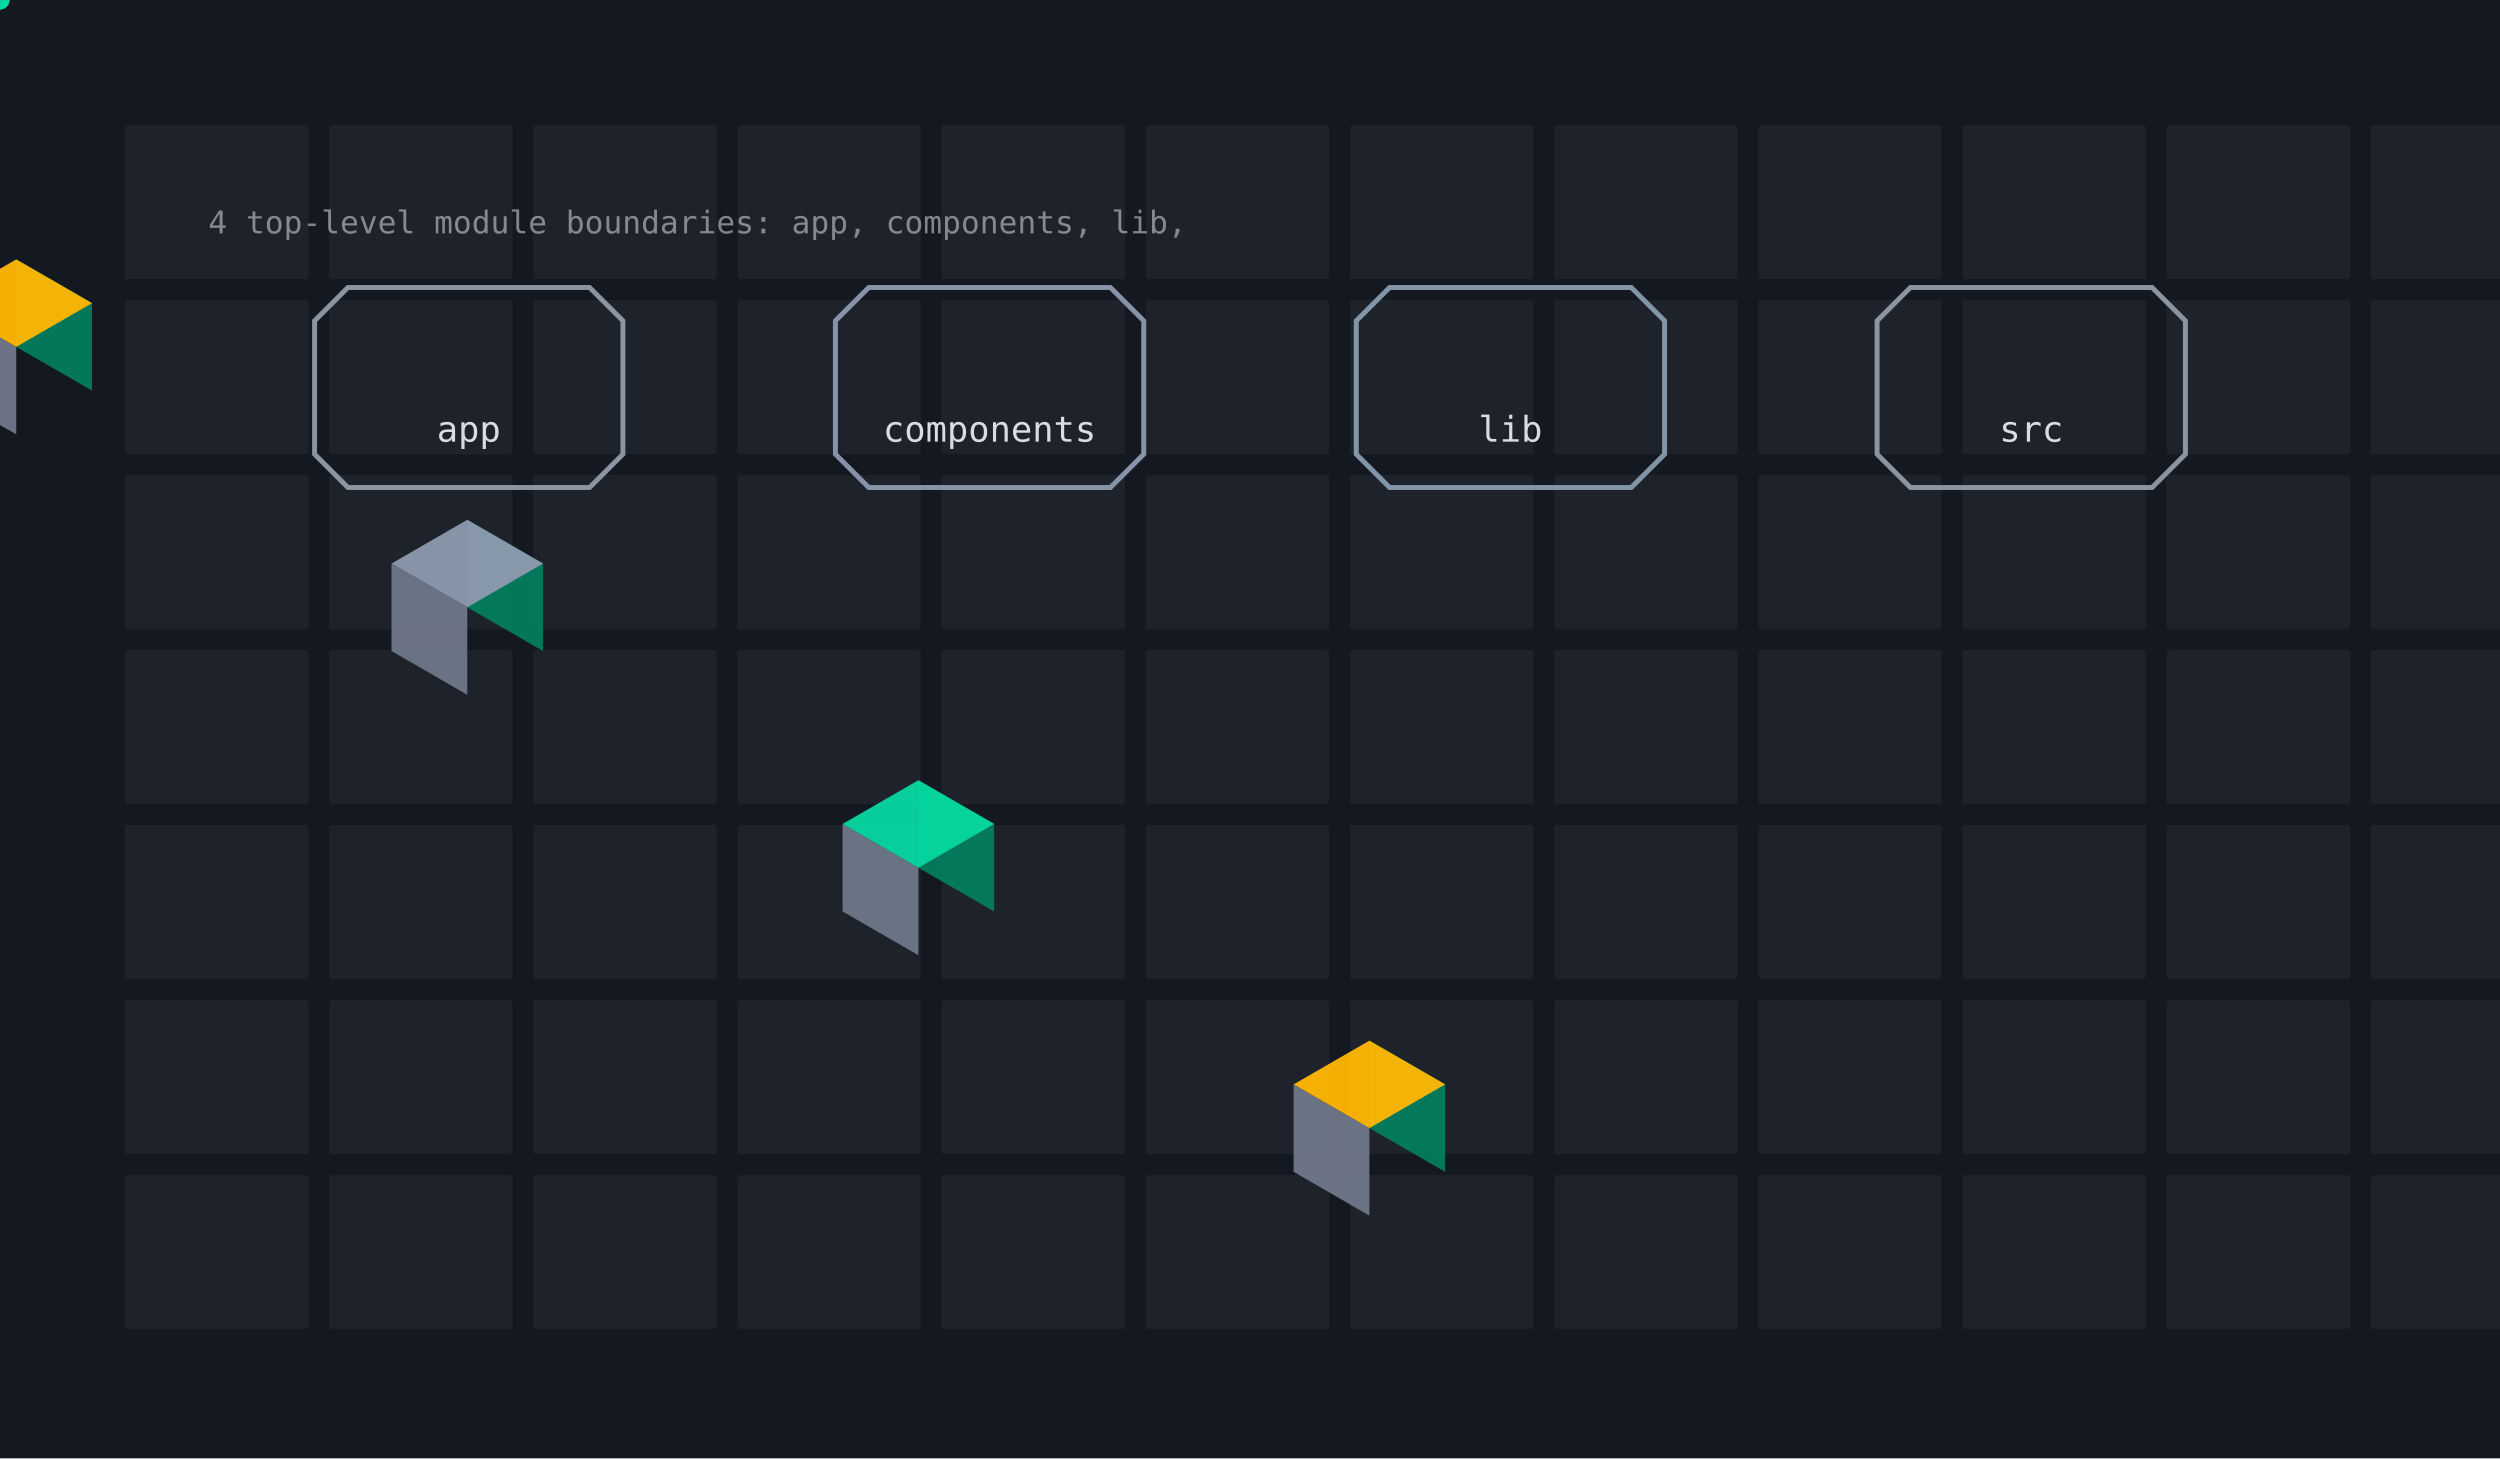
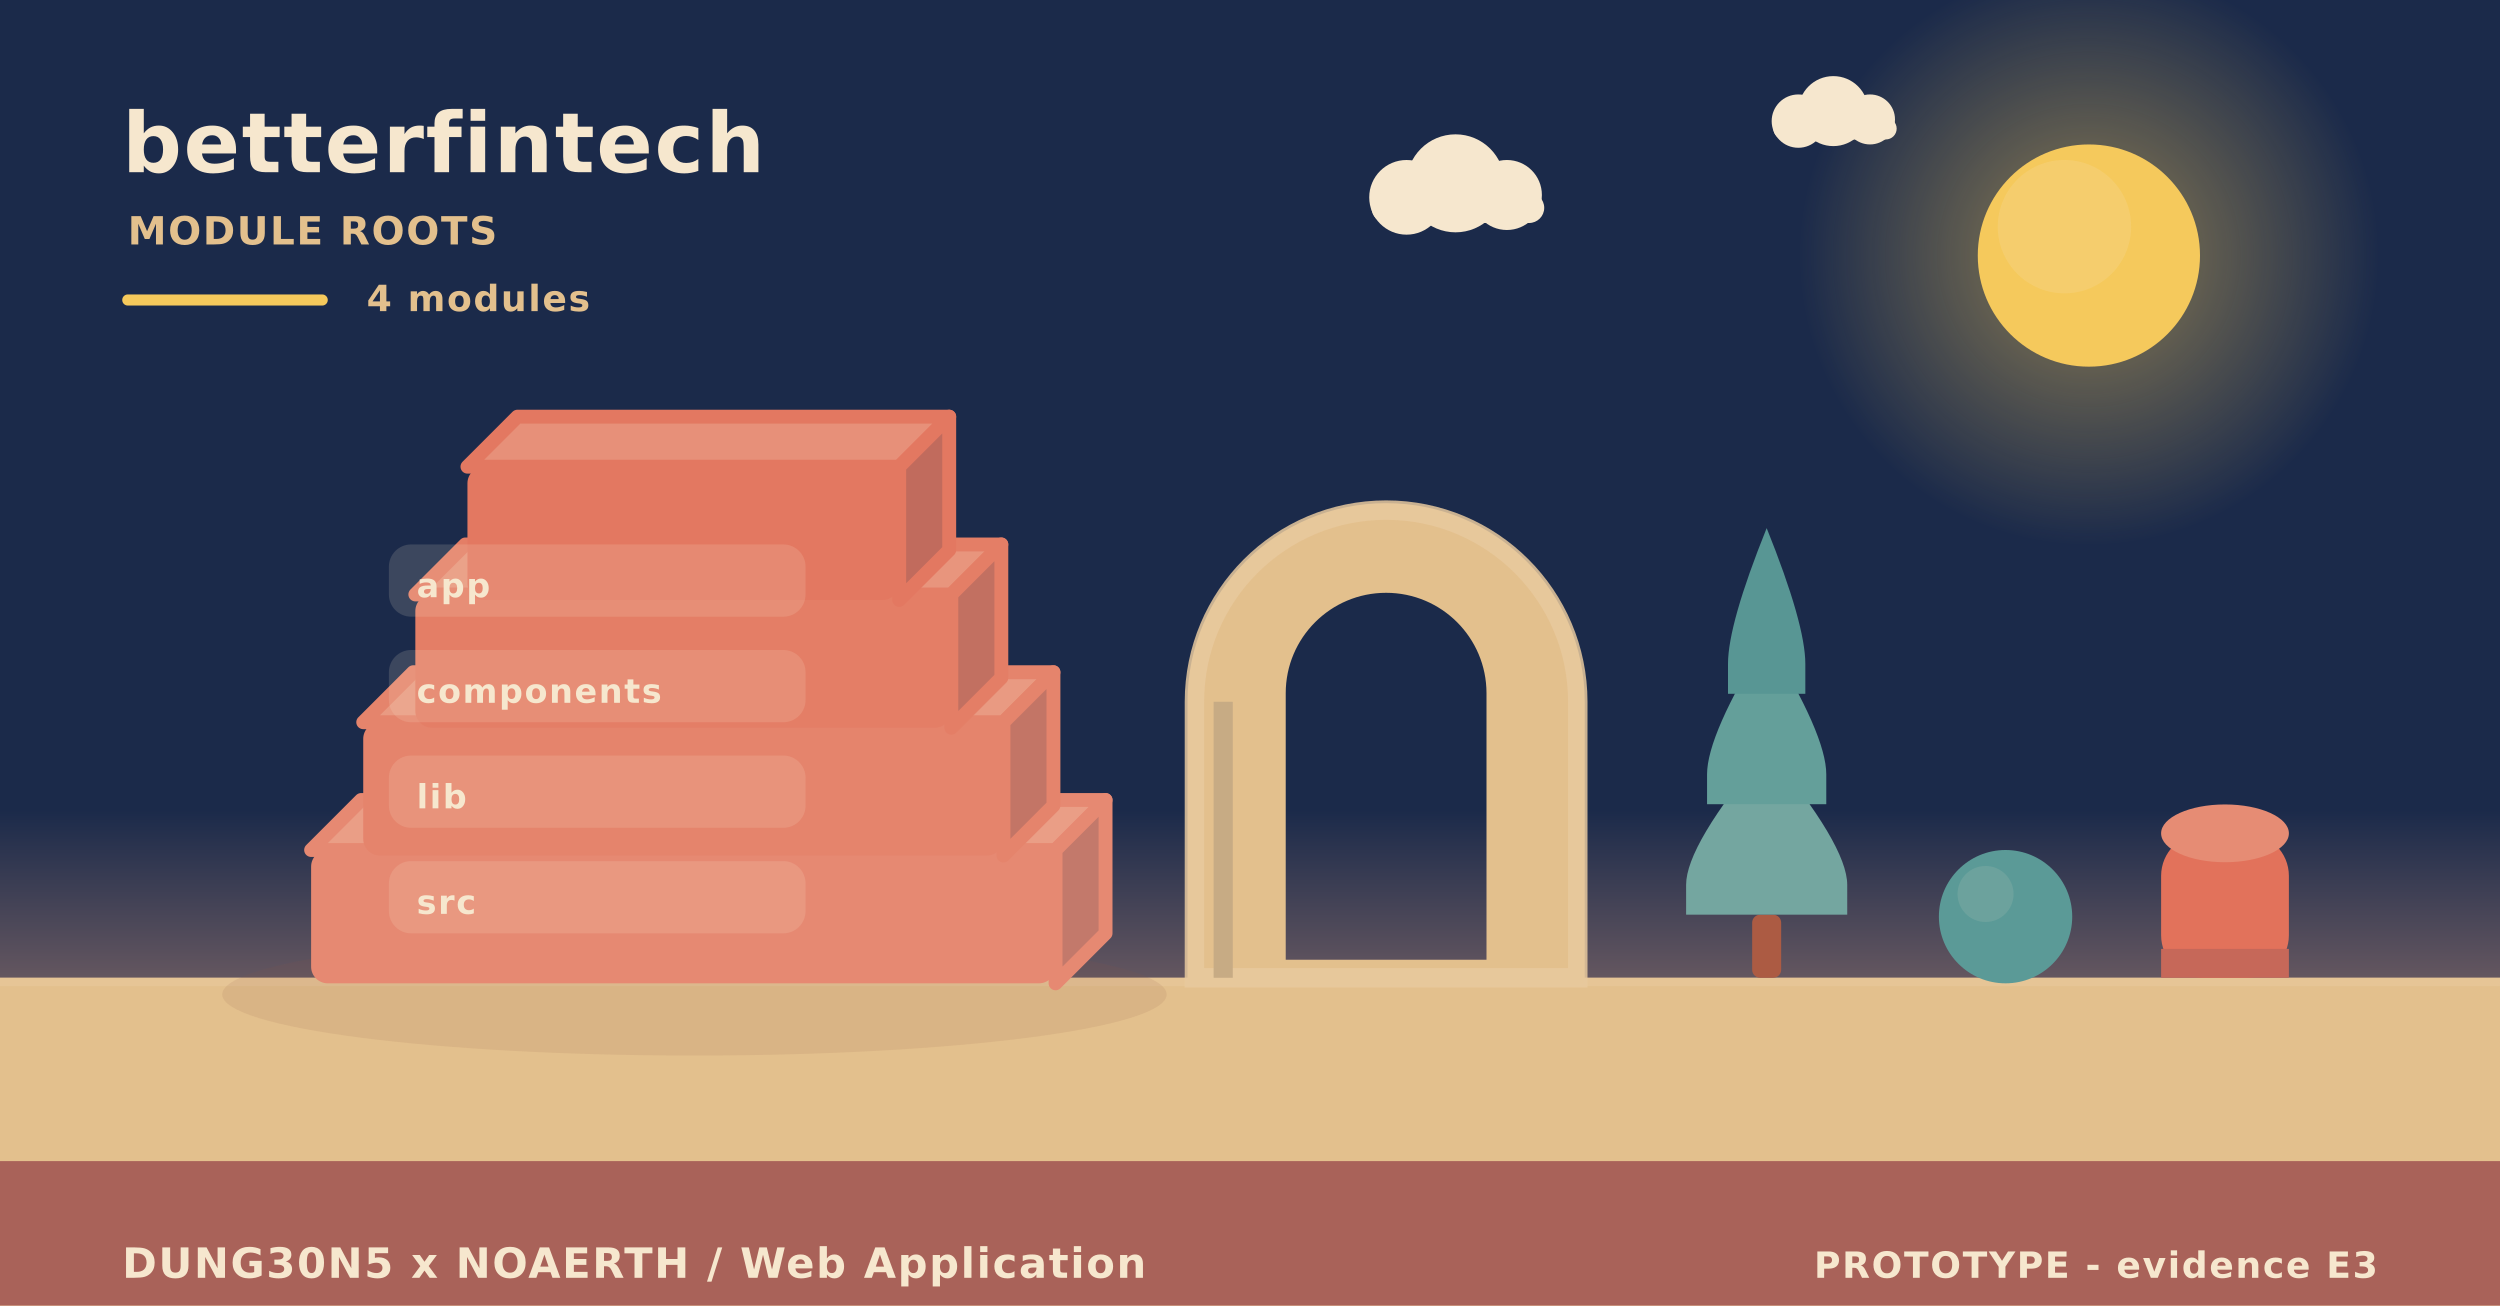
- <svg xmlns="http://www.w3.org/2000/svg" viewBox="0 0 1200 700" width="1200" height="700" role="img" aria-label="betterfintech architecture">
-   <rect width="1200" height="700" fill="#141821" />
-   <defs>
-     <linearGradient id="ga" x1="0" y1="0" x2="1" y2="1">
-       <stop offset="0%" stop-color="#ffb703" />
-       <stop offset="100%" stop-color="#8d99ae" />
-     </linearGradient>
-   </defs>
-   <rect x="60.00" y="60.00" width="88.00" height="74.00" rx="1.20" fill="#eef1f6" opacity="0.05" />
-   <rect x="158.00" y="60.00" width="88.00" height="74.00" rx="1.20" fill="#eef1f6" opacity="0.05" />
-   <rect x="256.00" y="60.00" width="88.00" height="74.00" rx="1.20" fill="#eef1f6" opacity="0.05" />
-   <rect x="354.00" y="60.00" width="88.00" height="74.00" rx="1.20" fill="#eef1f6" opacity="0.05" />
-   <rect x="452.00" y="60.00" width="88.00" height="74.00" rx="1.20" fill="#eef1f6" opacity="0.05" />
-   <rect x="550.00" y="60.00" width="88.00" height="74.00" rx="1.20" fill="#eef1f6" opacity="0.05" />
-   <rect x="648.00" y="60.00" width="88.00" height="74.00" rx="1.20" fill="#eef1f6" opacity="0.05" />
-   <rect x="746.00" y="60.00" width="88.00" height="74.00" rx="1.20" fill="#eef1f6" opacity="0.05" />
-   <rect x="844.00" y="60.00" width="88.00" height="74.00" rx="1.20" fill="#eef1f6" opacity="0.05" />
-   <rect x="942.00" y="60.00" width="88.00" height="74.00" rx="1.20" fill="#eef1f6" opacity="0.05" />
-   <rect x="1040.00" y="60.00" width="88.00" height="74.00" rx="1.20" fill="#eef1f6" opacity="0.05" />
-   <rect x="1138.00" y="60.00" width="88.00" height="74.00" rx="1.20" fill="#eef1f6" opacity="0.05" />
-   <rect x="60.00" y="144.00" width="88.00" height="74.00" rx="1.20" fill="#eef1f6" opacity="0.05" />
-   <rect x="158.00" y="144.00" width="88.00" height="74.00" rx="1.20" fill="#eef1f6" opacity="0.05" />
-   <rect x="256.00" y="144.00" width="88.00" height="74.00" rx="1.20" fill="#eef1f6" opacity="0.05" />
-   <rect x="354.00" y="144.00" width="88.00" height="74.00" rx="1.20" fill="#eef1f6" opacity="0.05" />
-   <rect x="452.00" y="144.00" width="88.00" height="74.00" rx="1.20" fill="#eef1f6" opacity="0.05" />
-   <rect x="550.00" y="144.00" width="88.00" height="74.00" rx="1.20" fill="#eef1f6" opacity="0.05" />
-   <rect x="648.00" y="144.00" width="88.00" height="74.00" rx="1.20" fill="#eef1f6" opacity="0.05" />
-   <rect x="746.00" y="144.00" width="88.00" height="74.00" rx="1.20" fill="#eef1f6" opacity="0.05" />
-   <rect x="844.00" y="144.00" width="88.00" height="74.00" rx="1.20" fill="#eef1f6" opacity="0.05" />
-   <rect x="942.00" y="144.00" width="88.00" height="74.00" rx="1.20" fill="#eef1f6" opacity="0.05" />
-   <rect x="1040.00" y="144.00" width="88.00" height="74.00" rx="1.20" fill="#eef1f6" opacity="0.05" />
-   <rect x="1138.00" y="144.00" width="88.00" height="74.00" rx="1.20" fill="#eef1f6" opacity="0.05" />
-   <rect x="60.00" y="228.00" width="88.00" height="74.00" rx="1.20" fill="#eef1f6" opacity="0.05" />
-   <rect x="158.00" y="228.00" width="88.00" height="74.00" rx="1.20" fill="#eef1f6" opacity="0.05" />
-   <rect x="256.00" y="228.00" width="88.00" height="74.00" rx="1.20" fill="#eef1f6" opacity="0.05" />
-   <rect x="354.00" y="228.00" width="88.00" height="74.00" rx="1.20" fill="#eef1f6" opacity="0.05" />
-   <rect x="452.00" y="228.00" width="88.00" height="74.00" rx="1.20" fill="#eef1f6" opacity="0.05" />
-   <rect x="550.00" y="228.00" width="88.00" height="74.00" rx="1.20" fill="#eef1f6" opacity="0.05" />
-   <rect x="648.00" y="228.00" width="88.00" height="74.00" rx="1.20" fill="#eef1f6" opacity="0.05" />
-   <rect x="746.00" y="228.00" width="88.00" height="74.00" rx="1.20" fill="#eef1f6" opacity="0.05" />
-   <rect x="844.00" y="228.00" width="88.00" height="74.00" rx="1.20" fill="#eef1f6" opacity="0.05" />
-   <rect x="942.00" y="228.00" width="88.00" height="74.00" rx="1.20" fill="#eef1f6" opacity="0.05" />
-   <rect x="1040.00" y="228.00" width="88.00" height="74.00" rx="1.20" fill="#eef1f6" opacity="0.05" />
-   <rect x="1138.00" y="228.00" width="88.00" height="74.00" rx="1.20" fill="#eef1f6" opacity="0.05" />
-   <rect x="60.00" y="312.00" width="88.00" height="74.00" rx="1.20" fill="#eef1f6" opacity="0.05" />
-   <rect x="158.00" y="312.00" width="88.00" height="74.00" rx="1.20" fill="#eef1f6" opacity="0.05" />
-   <rect x="256.00" y="312.00" width="88.00" height="74.00" rx="1.20" fill="#eef1f6" opacity="0.05" />
-   <rect x="354.00" y="312.00" width="88.00" height="74.00" rx="1.20" fill="#eef1f6" opacity="0.05" />
-   <rect x="452.00" y="312.00" width="88.00" height="74.00" rx="1.20" fill="#eef1f6" opacity="0.05" />
-   <rect x="550.00" y="312.00" width="88.00" height="74.00" rx="1.20" fill="#eef1f6" opacity="0.05" />
-   <rect x="648.00" y="312.00" width="88.00" height="74.00" rx="1.20" fill="#eef1f6" opacity="0.05" />
-   <rect x="746.00" y="312.00" width="88.00" height="74.00" rx="1.20" fill="#eef1f6" opacity="0.05" />
-   <rect x="844.00" y="312.00" width="88.00" height="74.00" rx="1.20" fill="#eef1f6" opacity="0.05" />
-   <rect x="942.00" y="312.00" width="88.00" height="74.00" rx="1.20" fill="#eef1f6" opacity="0.05" />
-   <rect x="1040.00" y="312.00" width="88.00" height="74.00" rx="1.20" fill="#eef1f6" opacity="0.05" />
-   <rect x="1138.00" y="312.00" width="88.00" height="74.00" rx="1.20" fill="#eef1f6" opacity="0.05" />
-   <rect x="60.00" y="396.00" width="88.00" height="74.00" rx="1.20" fill="#eef1f6" opacity="0.05" />
-   <rect x="158.00" y="396.00" width="88.00" height="74.00" rx="1.20" fill="#eef1f6" opacity="0.05" />
-   <rect x="256.00" y="396.00" width="88.00" height="74.00" rx="1.20" fill="#eef1f6" opacity="0.05" />
-   <rect x="354.00" y="396.00" width="88.00" height="74.00" rx="1.20" fill="#eef1f6" opacity="0.05" />
-   <rect x="452.00" y="396.00" width="88.00" height="74.00" rx="1.20" fill="#eef1f6" opacity="0.05" />
-   <rect x="550.00" y="396.00" width="88.00" height="74.00" rx="1.20" fill="#eef1f6" opacity="0.05" />
-   <rect x="648.00" y="396.00" width="88.00" height="74.00" rx="1.20" fill="#eef1f6" opacity="0.05" />
-   <rect x="746.00" y="396.00" width="88.00" height="74.00" rx="1.20" fill="#eef1f6" opacity="0.05" />
-   <rect x="844.00" y="396.00" width="88.00" height="74.00" rx="1.20" fill="#eef1f6" opacity="0.05" />
-   <rect x="942.00" y="396.00" width="88.00" height="74.00" rx="1.20" fill="#eef1f6" opacity="0.05" />
-   <rect x="1040.00" y="396.00" width="88.00" height="74.00" rx="1.20" fill="#eef1f6" opacity="0.05" />
-   <rect x="1138.00" y="396.00" width="88.00" height="74.00" rx="1.20" fill="#eef1f6" opacity="0.05" />
-   <rect x="60.00" y="480.00" width="88.00" height="74.00" rx="1.20" fill="#eef1f6" opacity="0.05" />
-   <rect x="158.00" y="480.00" width="88.00" height="74.00" rx="1.20" fill="#eef1f6" opacity="0.05" />
-   <rect x="256.00" y="480.00" width="88.00" height="74.00" rx="1.20" fill="#eef1f6" opacity="0.05" />
-   <rect x="354.00" y="480.00" width="88.00" height="74.00" rx="1.20" fill="#eef1f6" opacity="0.05" />
-   <rect x="452.00" y="480.00" width="88.00" height="74.00" rx="1.20" fill="#eef1f6" opacity="0.05" />
-   <rect x="550.00" y="480.00" width="88.00" height="74.00" rx="1.20" fill="#eef1f6" opacity="0.05" />
-   <rect x="648.00" y="480.00" width="88.00" height="74.00" rx="1.20" fill="#eef1f6" opacity="0.05" />
-   <rect x="746.00" y="480.00" width="88.00" height="74.00" rx="1.20" fill="#eef1f6" opacity="0.05" />
-   <rect x="844.00" y="480.00" width="88.00" height="74.00" rx="1.20" fill="#eef1f6" opacity="0.05" />
-   <rect x="942.00" y="480.00" width="88.00" height="74.00" rx="1.20" fill="#eef1f6" opacity="0.05" />
-   <rect x="1040.00" y="480.00" width="88.00" height="74.00" rx="1.20" fill="#eef1f6" opacity="0.05" />
-   <rect x="1138.00" y="480.00" width="88.00" height="74.00" rx="1.20" fill="#eef1f6" opacity="0.05" />
-   <rect x="60.00" y="564.00" width="88.00" height="74.00" rx="1.20" fill="#eef1f6" opacity="0.05" />
-   <rect x="158.00" y="564.00" width="88.00" height="74.00" rx="1.20" fill="#eef1f6" opacity="0.05" />
-   <rect x="256.00" y="564.00" width="88.00" height="74.00" rx="1.20" fill="#eef1f6" opacity="0.05" />
-   <rect x="354.00" y="564.00" width="88.00" height="74.00" rx="1.20" fill="#eef1f6" opacity="0.05" />
-   <rect x="452.00" y="564.00" width="88.00" height="74.00" rx="1.20" fill="#eef1f6" opacity="0.05" />
-   <rect x="550.00" y="564.00" width="88.00" height="74.00" rx="1.20" fill="#eef1f6" opacity="0.05" />
-   <rect x="648.00" y="564.00" width="88.00" height="74.00" rx="1.20" fill="#eef1f6" opacity="0.05" />
-   <rect x="746.00" y="564.00" width="88.00" height="74.00" rx="1.20" fill="#eef1f6" opacity="0.05" />
-   <rect x="844.00" y="564.00" width="88.00" height="74.00" rx="1.20" fill="#eef1f6" opacity="0.05" />
-   <rect x="942.00" y="564.00" width="88.00" height="74.00" rx="1.20" fill="#eef1f6" opacity="0.05" />
-   <rect x="1040.00" y="564.00" width="88.00" height="74.00" rx="1.20" fill="#eef1f6" opacity="0.05" />
-   <rect x="1138.00" y="564.00" width="88.00" height="74.00" rx="1.20" fill="#eef1f6" opacity="0.05" />
-   <path d="M167.00,138.00 H283.00 L299.00,154.00 V218.00 L283.00,234.00 H167.00 L151.00,218.00 V154.00 Z" fill="none" stroke="rgba(255,183,3,0.550)" stroke-width="1.80" opacity="0.90" />
-   <polygon points="7.79,166.50 44.17,187.50 44.17,145.50 7.79,124.50" fill="#037c5d" opacity="0.95" />
-   <polygon points="-28.58,187.50 7.79,208.50 7.79,166.50 -28.58,145.50" fill="#6e7788" opacity="0.95" />
-   <polygon points="7.79,124.50 44.17,145.50 7.79,166.50 -28.58,145.50" fill="#ffb703" opacity="0.95" />
-   <text x="225" y="212" font-family="ui-monospace,Menlo,monospace" font-size="17" fill="rgba(238,241,246,0.900)" text-anchor="middle">app</text>
+ <svg xmlns="http://www.w3.org/2000/svg" width="900" height="470" viewBox="0 0 900 470" role="img" aria-label="betterfintech - how it is built">
+   <linearGradient id="skya" x1="0" y1="0" x2="0" y2="1">
+     <stop offset="0" stop-color="#1b2a4a" />
+     <stop offset="0.62" stop-color="#1b2a4a" />
+     <stop offset="1" stop-color="#f3ad8a" />
+   </linearGradient>
+   <rect width="900" height="470" fill="url(#skya)" />
+   <radialGradient id="suna">
+     <stop offset="0.35" stop-color="#f5c95c" stop-opacity="0.34" />
+     <stop offset="1" stop-color="#f5c95c" stop-opacity="0" />
+   </radialGradient>
+   <circle cx="752" cy="92" r="104" fill="url(#suna)" />
+   <circle cx="752" cy="92" r="40" fill="#f5c95c" />
+   <circle cx="743.2" cy="81.6" r="24" fill="#f5d27e" opacity="0.5" />
  <g>
-     <path d="M167.00,138.00 H283.00 L299.00,154.00 V218.00 L283.00,234.00 H167.00 L151.00,218.00 V154.00 Z" fill="none" stroke="#8d99ae" stroke-width="2.40" opacity="0.90" />
-     <animate attributeName="opacity" values="0.25;1.0;0.25" dur="19.0s" begin="0.0s" repeatCount="indefinite" />
+     <circle cx="524" cy="66" r="17.64" fill="#f6e7ce" />
+     <circle cx="506.36" cy="71.04" r="13.44" fill="#f6e7ce" />
+     <circle cx="542.48" cy="70.2" r="12.6" fill="#f6e7ce" />
+     <rect x="493.76" y="69.36" width="62.16" height="10.92" rx="5.46" fill="#f6e7ce" />
+     <animateTransform attributeName="transform" type="translate" values="0 0;24 0;0 0" dur="36s" begin="0s" repeatCount="indefinite" />
  </g>
-   <g opacity="0.9">
-     <circle cx="0.00" cy="0.00" r="4.50" fill="#06d6a0" opacity="1.00" />
-     <animateTransform attributeName="transform" type="translate" values="225.00,184.00 475.00,184.00" dur="6.333s" begin="0.0s" repeatCount="indefinite" />
-     <animateTransform attributeName="transform" type="translate" values="475.00,184.00 225.00,184.00" dur="6.333s" begin="3.167s" repeatCount="indefinite" />
+   <g>
+     <circle cx="660" cy="40" r="12.6" fill="#f6e7ce" />
+     <circle cx="647.4" cy="43.6" r="9.6" fill="#f6e7ce" />
+     <circle cx="673.2" cy="43" r="9" fill="#f6e7ce" />
+     <rect x="638.4" y="42.4" width="44.4" height="7.8" rx="3.9" fill="#f6e7ce" />
+     <animateTransform attributeName="transform" type="translate" values="0 0;-18 0;0 0" dur="46s" begin="3s" repeatCount="indefinite" />
  </g>
-   <path d="M417.00,138.00 H533.00 L549.00,154.00 V218.00 L533.00,234.00 H417.00 L401.00,218.00 V154.00 Z" fill="none" stroke="rgba(141,153,174,0.550)" stroke-width="1.80" opacity="0.90" />
-   <polygon points="224.30,291.50 260.67,312.50 260.67,270.50 224.30,249.50" fill="#037c5d" opacity="0.95" />
-   <polygon points="187.93,312.50 224.30,333.50 224.30,291.50 187.93,270.50" fill="#6e7788" opacity="0.95" />
-   <polygon points="224.30,249.50 260.67,270.50 224.30,291.50 187.93,270.50" fill="#8d99ae" opacity="0.95" />
-   <text x="475" y="212" font-family="ui-monospace,Menlo,monospace" font-size="17" fill="rgba(238,241,246,0.900)" text-anchor="middle">components</text>
+   <rect x="0" y="352" width="900" height="118" fill="#e3c08d" />
+   <rect x="0" y="352" width="900" height="3" fill="#e6c596" />
+   <text x="44" y="62" font-family="Verdana,DejaVu Sans,sans-serif" font-size="30" font-weight="700" letter-spacing="0.6" fill="#f6e7ce" text-anchor="start">betterfintech</text>
+   <text x="46" y="88" font-family="Verdana,DejaVu Sans,sans-serif" font-size="14" font-weight="700" letter-spacing="0.6" fill="#e3c08d" text-anchor="start">MODULE ROOTS</text>
+   <rect x="44" y="106" width="74" height="4" rx="2" fill="#f5c95c" />
+   <text x="132" y="112" font-family="Verdana,DejaVu Sans,sans-serif" font-size="13" font-weight="700" letter-spacing="0.6" fill="#e3c08d" text-anchor="start">4 modules</text>
+   <ellipse cx="250" cy="358" rx="170" ry="22" fill="rgba(138,90,68,0.11)" />
+   <path d="M112,306 L380,306 L398,288 L130,288 Z" fill="#ea9e86" stroke="#e68972" stroke-width="5" stroke-linejoin="round" />
+   <path d="M380,306 L398,288 L398,336 L380,354 Z" fill="#c3796b" stroke="#e68972" stroke-width="5" stroke-linejoin="round" />
+   <rect x="112" y="306" width="268" height="48" rx="6" fill="#e68972" />
+   <path d="M130.76,260 L361.24,260 L379.24,242 L148.76,242 Z" fill="#e99a82" stroke="#e5846c" stroke-width="5" stroke-linejoin="round" />
+   <path d="M361.24,260 L379.24,242 L379.24,290 L361.24,308 Z" fill="#c37566" stroke="#e5846c" stroke-width="5" stroke-linejoin="round" />
+   <rect x="130.76" y="260" width="230.48" height="48" rx="6" fill="#e5846c" />
+   <path d="M149.52,214 L342.48,214 L360.48,196 L167.52,196 Z" fill="#e8957d" stroke="#e47e66" stroke-width="5" stroke-linejoin="round" />
+   <path d="M342.48,214 L360.48,196 L360.48,244 L342.48,262 Z" fill="#c27061" stroke="#e47e66" stroke-width="5" stroke-linejoin="round" />
+   <rect x="149.52" y="214" width="192.96" height="48" rx="6" fill="#e47e66" />
+   <path d="M168.28,168 L323.72,168 L341.72,150 L186.28,150 Z" fill="#e79079" stroke="#e37861" stroke-width="5" stroke-linejoin="round" />
+   <path d="M323.72,168 L341.72,150 L341.72,198 L323.72,216 Z" fill="#c16b5d" stroke="#e37861" stroke-width="5" stroke-linejoin="round" />
+   <rect x="168.28" y="168" width="155.44" height="48" rx="6" fill="#e37861" />
+   <rect x="140" y="196" width="150" height="26" rx="8" fill="rgba(246,231,206,0.16)" opacity="0.94" />
  <g>
-     <path d="M417.00,138.00 H533.00 L549.00,154.00 V218.00 L533.00,234.00 H417.00 L401.00,218.00 V154.00 Z" fill="none" stroke="#8d99ae" stroke-width="2.40" opacity="0.90" />
-     <animate attributeName="opacity" values="0.25;1.0;0.25" dur="19.0s" begin="0.45s" repeatCount="indefinite" />
+     <text x="150" y="215" font-family="Verdana,DejaVu Sans,sans-serif" font-size="12" font-weight="700" letter-spacing="0.6" fill="#f6e7ce" text-anchor="start">app</text>
+     <animateTransform attributeName="transform" type="translate" values="0 10;0 0" dur="0.7s" begin="0.3s" fill="freeze" />
  </g>
-   <g opacity="0.9">
-     <circle cx="0.00" cy="0.00" r="4.50" fill="#06d6a0" opacity="1.00" />
-     <animateTransform attributeName="transform" type="translate" values="475.00,184.00 725.00,184.00" dur="6.333s" begin="0.3s" repeatCount="indefinite" />
-     <animateTransform attributeName="transform" type="translate" values="725.00,184.00 475.00,184.00" dur="6.333s" begin="3.467s" repeatCount="indefinite" />
+   <rect x="140" y="234" width="150" height="26" rx="8" fill="rgba(246,231,206,0.16)" opacity="0.94" />
+   <g>
+     <text x="150" y="253" font-family="Verdana,DejaVu Sans,sans-serif" font-size="12" font-weight="700" letter-spacing="0.6" fill="#f6e7ce" text-anchor="start">components</text>
+     <animateTransform attributeName="transform" type="translate" values="0 10;0 0" dur="0.7s" begin="0.5s" fill="freeze" />
  </g>
-   <path d="M667.00,138.00 H783.00 L799.00,154.00 V218.00 L783.00,234.00 H667.00 L651.00,218.00 V154.00 Z" fill="none" stroke="rgba(6,214,160,0.550)" stroke-width="1.80" opacity="0.90" />
-   <polygon points="440.81,416.50 477.18,437.50 477.18,395.50 440.81,374.50" fill="#037c5d" opacity="0.95" />
-   <polygon points="404.43,437.50 440.81,458.50 440.81,416.50 404.43,395.50" fill="#6e7788" opacity="0.95" />
-   <polygon points="440.81,374.50 477.18,395.50 440.81,416.50 404.43,395.50" fill="#06d6a0" opacity="0.95" />
-   <text x="725" y="212" font-family="ui-monospace,Menlo,monospace" font-size="17" fill="rgba(238,241,246,0.900)" text-anchor="middle">lib</text>
+   <rect x="140" y="272" width="150" height="26" rx="8" fill="rgba(246,231,206,0.16)" opacity="0.94" />
  <g>
-     <path d="M667.00,138.00 H783.00 L799.00,154.00 V218.00 L783.00,234.00 H667.00 L651.00,218.00 V154.00 Z" fill="none" stroke="#8d99ae" stroke-width="2.40" opacity="0.90" />
-     <animate attributeName="opacity" values="0.25;1.0;0.25" dur="19.0s" begin="0.9s" repeatCount="indefinite" />
+     <text x="150" y="291" font-family="Verdana,DejaVu Sans,sans-serif" font-size="12" font-weight="700" letter-spacing="0.6" fill="#f6e7ce" text-anchor="start">lib</text>
+     <animateTransform attributeName="transform" type="translate" values="0 10;0 0" dur="0.7s" begin="0.7s" fill="freeze" />
  </g>
-   <g opacity="0.9">
-     <circle cx="0.00" cy="0.00" r="4.50" fill="#06d6a0" opacity="1.00" />
-     <animateTransform attributeName="transform" type="translate" values="725.00,184.00 975.00,184.00" dur="6.333s" begin="0.6s" repeatCount="indefinite" />
-     <animateTransform attributeName="transform" type="translate" values="975.00,184.00 725.00,184.00" dur="6.333s" begin="3.767s" repeatCount="indefinite" />
+   <rect x="140" y="310" width="150" height="26" rx="8" fill="rgba(246,231,206,0.16)" opacity="0.94" />
+   <g>
+     <text x="150" y="329" font-family="Verdana,DejaVu Sans,sans-serif" font-size="12" font-weight="700" letter-spacing="0.6" fill="#f6e7ce" text-anchor="start">src</text>
+     <animateTransform attributeName="transform" type="translate" values="0 10;0 0" dur="0.7s" begin="0.9s" fill="freeze" />
  </g>
-   <path d="M917.00,138.00 H1033.00 L1049.00,154.00 V218.00 L1033.00,234.00 H917.00 L901.00,218.00 V154.00 Z" fill="none" stroke="rgba(255,183,3,0.550)" stroke-width="1.80" opacity="0.90" />
-   <polygon points="657.31,541.50 693.69,562.50 693.69,520.50 657.31,499.50" fill="#037c5d" opacity="0.95" />
-   <polygon points="620.94,562.50 657.31,583.50 657.31,541.50 620.94,520.50" fill="#6e7788" opacity="0.95" />
-   <polygon points="657.31,499.50 693.69,520.50 657.31,541.50 620.94,520.50" fill="#ffb703" opacity="0.95" />
-   <text x="975" y="212" font-family="ui-monospace,Menlo,monospace" font-size="17" fill="rgba(238,241,246,0.900)" text-anchor="middle">src</text>
-   <g>
-     <path d="M917.00,138.00 H1033.00 L1049.00,154.00 V218.00 L1033.00,234.00 H917.00 L901.00,218.00 V154.00 Z" fill="none" stroke="#8d99ae" stroke-width="2.40" opacity="0.90" />
-     <animate attributeName="opacity" values="0.25;1.0;0.25" dur="19.0s" begin="1.35s" repeatCount="indefinite" />
-   </g>
-   <g opacity="0.9">
-     <circle cx="0.00" cy="0.00" r="4.50" fill="#06d6a0" opacity="1.00" />
-     <animateTransform attributeName="transform" type="translate" values="975.00,184.00 975.00,184.00" dur="6.333s" begin="0.9s" repeatCount="indefinite" />
-     <animateTransform attributeName="transform" type="translate" values="975.00,184.00 975.00,184.00" dur="6.333s" begin="4.067s" repeatCount="indefinite" />
-   </g>
-   <text x="100" y="112" font-family="ui-monospace,Menlo,monospace" font-size="15" fill="rgba(238,241,246,0.500)">4 top-level module boundaries: app, components, lib,</text>
+   <path d="M430,352 L430,252.64 A69,69 0 0 1 568,252.64 L568,352 Z M460.36,348 L460.36,249.55 A38.64,38.64 0 0 1 537.64,249.55 L537.64,348 Z" fill="#e3c08d" fill-rule="evenodd" stroke="#e3c08d" stroke-width="5" stroke-linejoin="round" />
+   <path d="M430,352 L430,252.64 A69,69 0 0 1 568,252.64 L568,352 Z" fill="none" stroke="#e8c99d" stroke-width="7" stroke-linecap="round" opacity="0.85" />
+   <rect x="436.9" y="252.64" width="6.9" height="99.36" fill="#c7ab84" />
+   <rect x="630.78" y="329.28" width="10.44" height="22.72" rx="2.9" fill="#ac5b43" />
+   <path d="M636,269.64 Q607,304.23 607,318.54 Q607,329.28 607,329.28 L665,329.28 Q665,329.28 665,318.54 Q665,304.23 636,269.64 Z" fill="#74a6a0" />
+   <path d="M636,229.88 Q614.54,264.47 614.54,278.78 Q614.54,289.52 614.54,289.52 L657.46,289.52 Q657.46,289.52 657.46,278.78 Q657.46,264.47 636,229.88 Z" fill="#649f9a" />
+   <path d="M636,190.12 Q622.08,224.71 622.08,239.02 Q622.08,249.76 622.08,249.76 L649.92,249.76 Q649.92,249.76 649.92,239.02 Q649.92,224.71 636,190.12 Z" fill="#589694" />
+   <circle cx="722" cy="330" r="24" fill="#5b9a97" />
+   <circle cx="714.8" cy="321.84" r="10.08" fill="#7aa9a2" opacity="0.55" />
+   <rect x="778" y="300" width="46" height="52" rx="15.33" fill="#e2725b" />
+   <ellipse cx="801" cy="300" rx="23" ry="10.4" fill="#e68c74" />
+   <rect x="778" y="341.6" width="46" height="10.4" fill="#c66859" />
+   <rect x="0" y="418" width="900" height="52" rx="0" fill="#a65c56" opacity="0.94" />
+   <text x="44" y="460" font-family="Verdana,DejaVu Sans,sans-serif" font-size="15" font-weight="700" letter-spacing="0.6" fill="#f6e7ce" text-anchor="start">DUNG30N5 x NOAERTH  /  Web Application</text>
+   <text x="856" y="460" font-family="Verdana,DejaVu Sans,sans-serif" font-size="13" font-weight="700" letter-spacing="0.6" fill="#f6e7ce" text-anchor="end">PROTOTYPE  -  evidence E3</text>
</svg>
